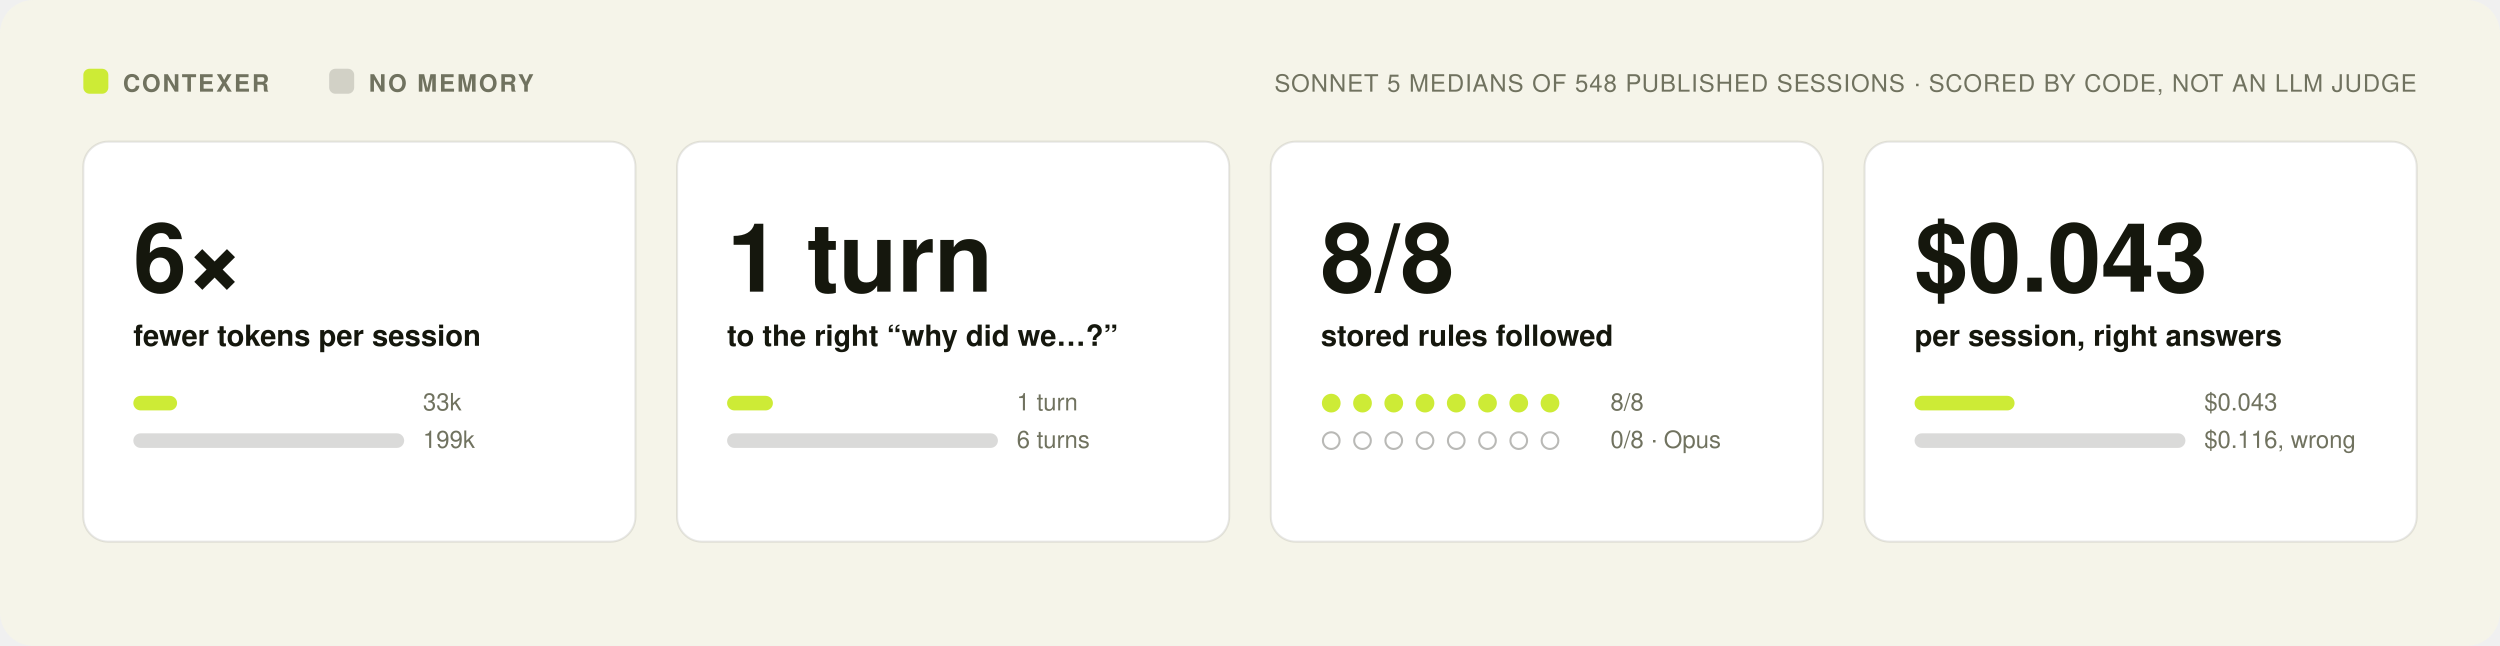
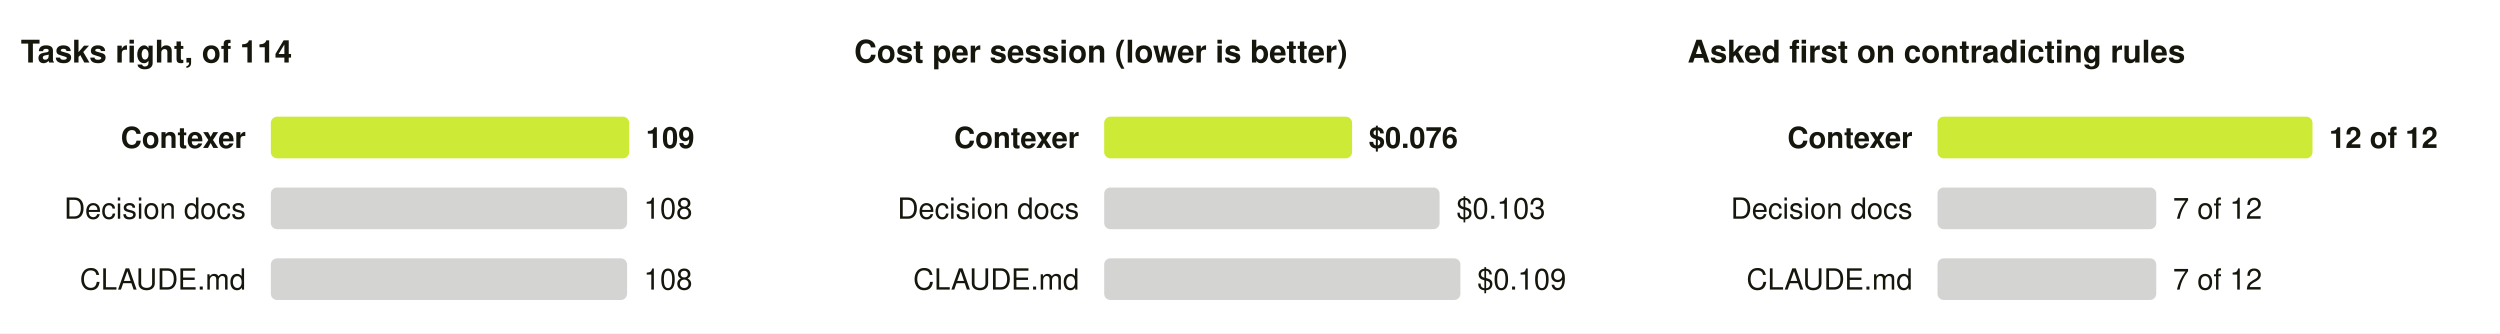
- <svg xmlns="http://www.w3.org/2000/svg" width="1200" height="310" viewBox="0 0 1200 310" role="img" aria-label="Benchmarks, medians across 548 published sessions, Contexer vs no memory: 6 times fewer tokens per session (32,804 vs 198,864); right answer in 1 turn vs 6; 8 of 8 stored rules followed (Sonnet 5) vs 0 of 8 (Opus); $0.043 per session vs $0.116">
-   <rect width="1200" height="310" rx="16" fill="#F5F4E9" />
+ <svg xmlns="http://www.w3.org/2000/svg" width="1200" height="160" viewBox="0 0 1200 160" role="img" aria-label="Adoption benchmark at 150 team rules, Claude Sonnet 5.5. Tasks right out of 114: Contexer 109, decision docs 108, CLAUDE.md 108. Cost per session: Contexer $0.076, decision docs $0.103, CLAUDE.md $0.109. Asked before coding on contradicting rules: Contexer 12 of 12, decision docs 7 of 12, CLAUDE.md 7 of 12.">
+   <rect width="1200" height="160" fill="#FFFFFF" />
  <g font-family="-apple-system, 'SF Pro Text', 'Segoe UI', Helvetica, Arial, sans-serif">
-     <rect x="40" y="33" width="12" height="12" rx="3" fill="#CDEB36" />
-     <text x="59" y="44" font-size="11.5" font-weight="600" letter-spacing="0.08em" fill="#70725F">CONTEXER</text>
-     <rect x="158" y="33" width="12" height="12" rx="3" fill="#15170D" fill-opacity="0.16" />
-     <text x="177" y="44" font-size="11.5" font-weight="600" letter-spacing="0.08em" fill="#70725F">NO MEMORY</text>
-     <text x="1160" y="44" text-anchor="end" font-size="11.5" letter-spacing="0.04em" fill="#70725F">SONNET 5 MEDIANS OF 548 PUBLISHED SESSIONS · SCORED BY CODE, NOT AN LLM JUDGE</text>
-     <rect x="40" y="68" width="265" height="192" rx="12" fill="#FFFFFF" stroke="#15170D" stroke-opacity="0.1" />
-     <text x="64" y="140" font-size="46" font-weight="800" fill="#15170D" style="font-variant-numeric: tabular-nums">6×</text>
-     <text x="64" y="166" font-size="14" font-weight="600" fill="#15170D">fewer tokens per session</text>
-     <rect x="64" y="190" width="21" height="7" rx="3.5" fill="#CDEB36" />
-     <text x="203" y="197" font-size="11.5" fill="#70725F" style="font-variant-numeric: tabular-nums">33k</text>
-     <rect x="64" y="208" width="130" height="7" rx="3.5" fill="#15170D" fill-opacity="0.16" />
-     <text x="203" y="215" font-size="11.5" fill="#70725F" style="font-variant-numeric: tabular-nums">199k</text>
-     <rect x="325" y="68" width="265" height="192" rx="12" fill="#FFFFFF" stroke="#15170D" stroke-opacity="0.1" />
-     <text x="349" y="140" font-size="46" font-weight="800" fill="#15170D" style="font-variant-numeric: tabular-nums">1 turn</text>
-     <text x="349" y="166" font-size="14" font-weight="600" fill="#15170D">to the right “why did we…?”</text>
-     <rect x="349" y="190" width="22" height="7" rx="3.5" fill="#CDEB36" />
-     <text x="488" y="197" font-size="11.5" fill="#70725F" style="font-variant-numeric: tabular-nums">1 turn</text>
-     <rect x="349" y="208" width="130" height="7" rx="3.5" fill="#15170D" fill-opacity="0.16" />
-     <text x="488" y="215" font-size="11.5" fill="#70725F" style="font-variant-numeric: tabular-nums">6 turns</text>
-     <rect x="610" y="68" width="265" height="192" rx="12" fill="#FFFFFF" stroke="#15170D" stroke-opacity="0.1" />
-     <text x="634" y="140" font-size="46" font-weight="800" fill="#15170D" style="font-variant-numeric: tabular-nums">8/8</text>
-     <text x="634" y="166" font-size="14" font-weight="600" fill="#15170D">stored rules followed</text>
-     <g fill="#CDEB36">
-       <circle cx="639" cy="193.5" r="4.5" />
-       <circle cx="654" cy="193.5" r="4.5" />
-       <circle cx="669" cy="193.5" r="4.5" />
-       <circle cx="684" cy="193.5" r="4.5" />
-       <circle cx="699" cy="193.5" r="4.5" />
-       <circle cx="714" cy="193.5" r="4.5" />
-       <circle cx="729" cy="193.5" r="4.5" />
-       <circle cx="744" cy="193.5" r="4.5" />
-     </g>
-     <text x="773" y="197" font-size="11.5" fill="#70725F" style="font-variant-numeric: tabular-nums">8/8</text>
-     <g fill="none" stroke="#15170D" stroke-opacity="0.3">
-       <circle cx="639" cy="211.5" r="4" />
-       <circle cx="654" cy="211.5" r="4" />
-       <circle cx="669" cy="211.5" r="4" />
-       <circle cx="684" cy="211.5" r="4" />
-       <circle cx="699" cy="211.5" r="4" />
-       <circle cx="714" cy="211.5" r="4" />
-       <circle cx="729" cy="211.5" r="4" />
-       <circle cx="744" cy="211.5" r="4" />
-     </g>
-     <text x="773" y="215" font-size="11.5" fill="#70725F" style="font-variant-numeric: tabular-nums">0/8 · Opus</text>
-     <rect x="895" y="68" width="265" height="192" rx="12" fill="#FFFFFF" stroke="#15170D" stroke-opacity="0.1" />
-     <text x="919" y="140" font-size="46" font-weight="800" fill="#15170D" style="font-variant-numeric: tabular-nums">$0.043</text>
-     <text x="919" y="166" font-size="14" font-weight="600" fill="#15170D">per session, right answers</text>
-     <rect x="919" y="190" width="48" height="7" rx="3.5" fill="#CDEB36" />
-     <text x="1058" y="197" font-size="11.5" fill="#70725F" style="font-variant-numeric: tabular-nums">$0.043</text>
-     <rect x="919" y="208" width="130" height="7" rx="3.5" fill="#15170D" fill-opacity="0.16" />
-     <text x="1058" y="215" font-size="11.5" fill="#70725F" style="font-variant-numeric: tabular-nums">$0.116, wrong</text>
+     <text x="10" y="30" font-size="15" font-weight="700" fill="#15170D">Tasks right, of 114</text>
+     <text x="118" y="71" text-anchor="end" font-size="14" font-weight="700" fill="#15170D">Contexer</text>
+     <rect x="130" y="56" width="172" height="20" rx="3" fill="#CDEB36" />
+     <text x="310" y="71" font-size="14" font-weight="700" fill="#15170D" style="font-variant-numeric: tabular-nums">109</text>
+     <text x="118" y="105" text-anchor="end" font-size="14" font-weight="400" fill="#15170D">Decision docs</text>
+     <rect x="130" y="90" width="171" height="20" rx="3" fill="#15170D" fill-opacity="0.18" />
+     <text x="309" y="105" font-size="14" font-weight="400" fill="#15170D" style="font-variant-numeric: tabular-nums">108</text>
+     <text x="118" y="139" text-anchor="end" font-size="14" font-weight="400" fill="#15170D">CLAUDE.md</text>
+     <rect x="130" y="124" width="171" height="20" rx="3" fill="#15170D" fill-opacity="0.18" />
+     <text x="309" y="139" font-size="14" font-weight="400" fill="#15170D" style="font-variant-numeric: tabular-nums">108</text>
+     <text x="410" y="30" font-size="15" font-weight="700" fill="#15170D">Cost per session (lower is better)</text>
+     <text x="518" y="71" text-anchor="end" font-size="14" font-weight="700" fill="#15170D">Contexer</text>
+     <rect x="530" y="56" width="119" height="20" rx="3" fill="#CDEB36" />
+     <text x="657" y="71" font-size="14" font-weight="700" fill="#15170D" style="font-variant-numeric: tabular-nums">$0.076</text>
+     <text x="518" y="105" text-anchor="end" font-size="14" font-weight="400" fill="#15170D">Decision docs</text>
+     <rect x="530" y="90" width="161" height="20" rx="3" fill="#15170D" fill-opacity="0.18" />
+     <text x="699" y="105" font-size="14" font-weight="400" fill="#15170D" style="font-variant-numeric: tabular-nums">$0.103</text>
+     <text x="518" y="139" text-anchor="end" font-size="14" font-weight="400" fill="#15170D">CLAUDE.md</text>
+     <rect x="530" y="124" width="171" height="20" rx="3" fill="#15170D" fill-opacity="0.18" />
+     <text x="709" y="139" font-size="14" font-weight="400" fill="#15170D" style="font-variant-numeric: tabular-nums">$0.109</text>
+     <text x="810" y="30" font-size="15" font-weight="700" fill="#15170D">Asked first on contradicting rules</text>
+     <text x="918" y="71" text-anchor="end" font-size="14" font-weight="700" fill="#15170D">Contexer</text>
+     <rect x="930" y="56" width="180" height="20" rx="3" fill="#CDEB36" />
+     <text x="1118" y="71" font-size="14" font-weight="700" fill="#15170D" style="font-variant-numeric: tabular-nums">12 of 12</text>
+     <text x="918" y="105" text-anchor="end" font-size="14" font-weight="400" fill="#15170D">Decision docs</text>
+     <rect x="930" y="90" width="105" height="20" rx="3" fill="#15170D" fill-opacity="0.18" />
+     <text x="1043" y="105" font-size="14" font-weight="400" fill="#15170D" style="font-variant-numeric: tabular-nums">7 of 12</text>
+     <text x="918" y="139" text-anchor="end" font-size="14" font-weight="400" fill="#15170D">CLAUDE.md</text>
+     <rect x="930" y="124" width="105" height="20" rx="3" fill="#15170D" fill-opacity="0.18" />
+     <text x="1043" y="139" font-size="14" font-weight="400" fill="#15170D" style="font-variant-numeric: tabular-nums">7 of 12</text>
  </g>
</svg>
